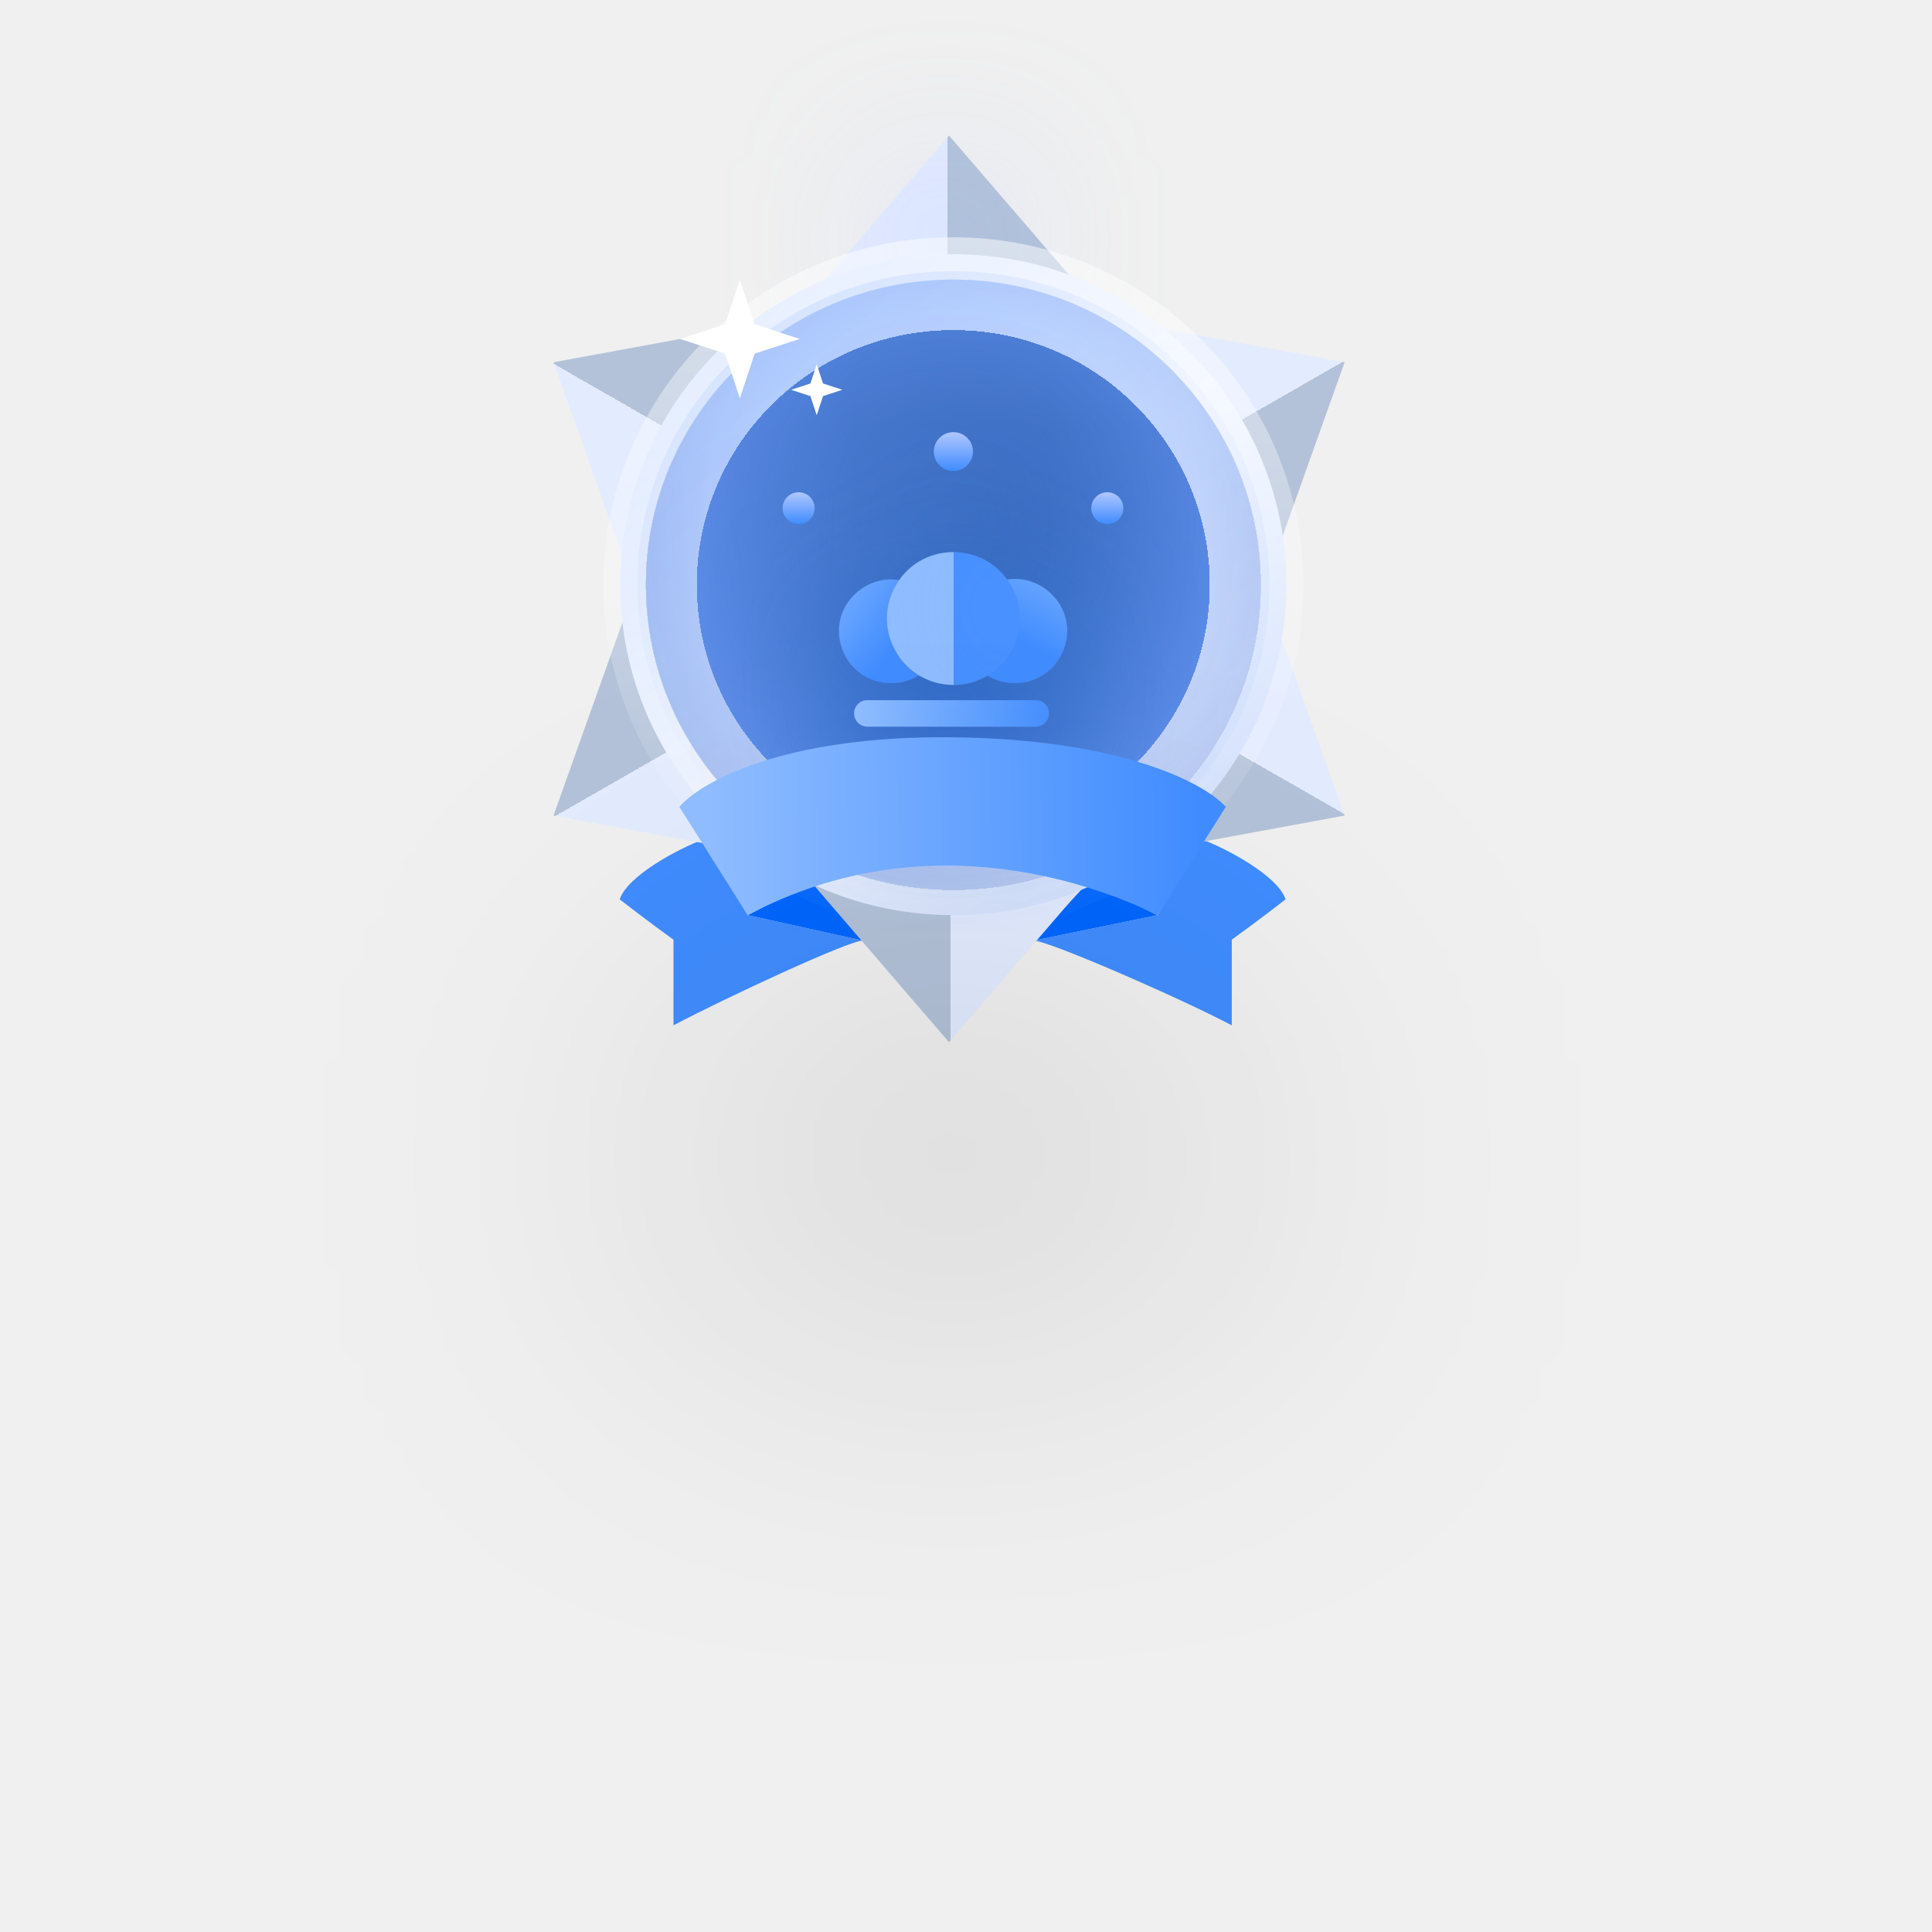
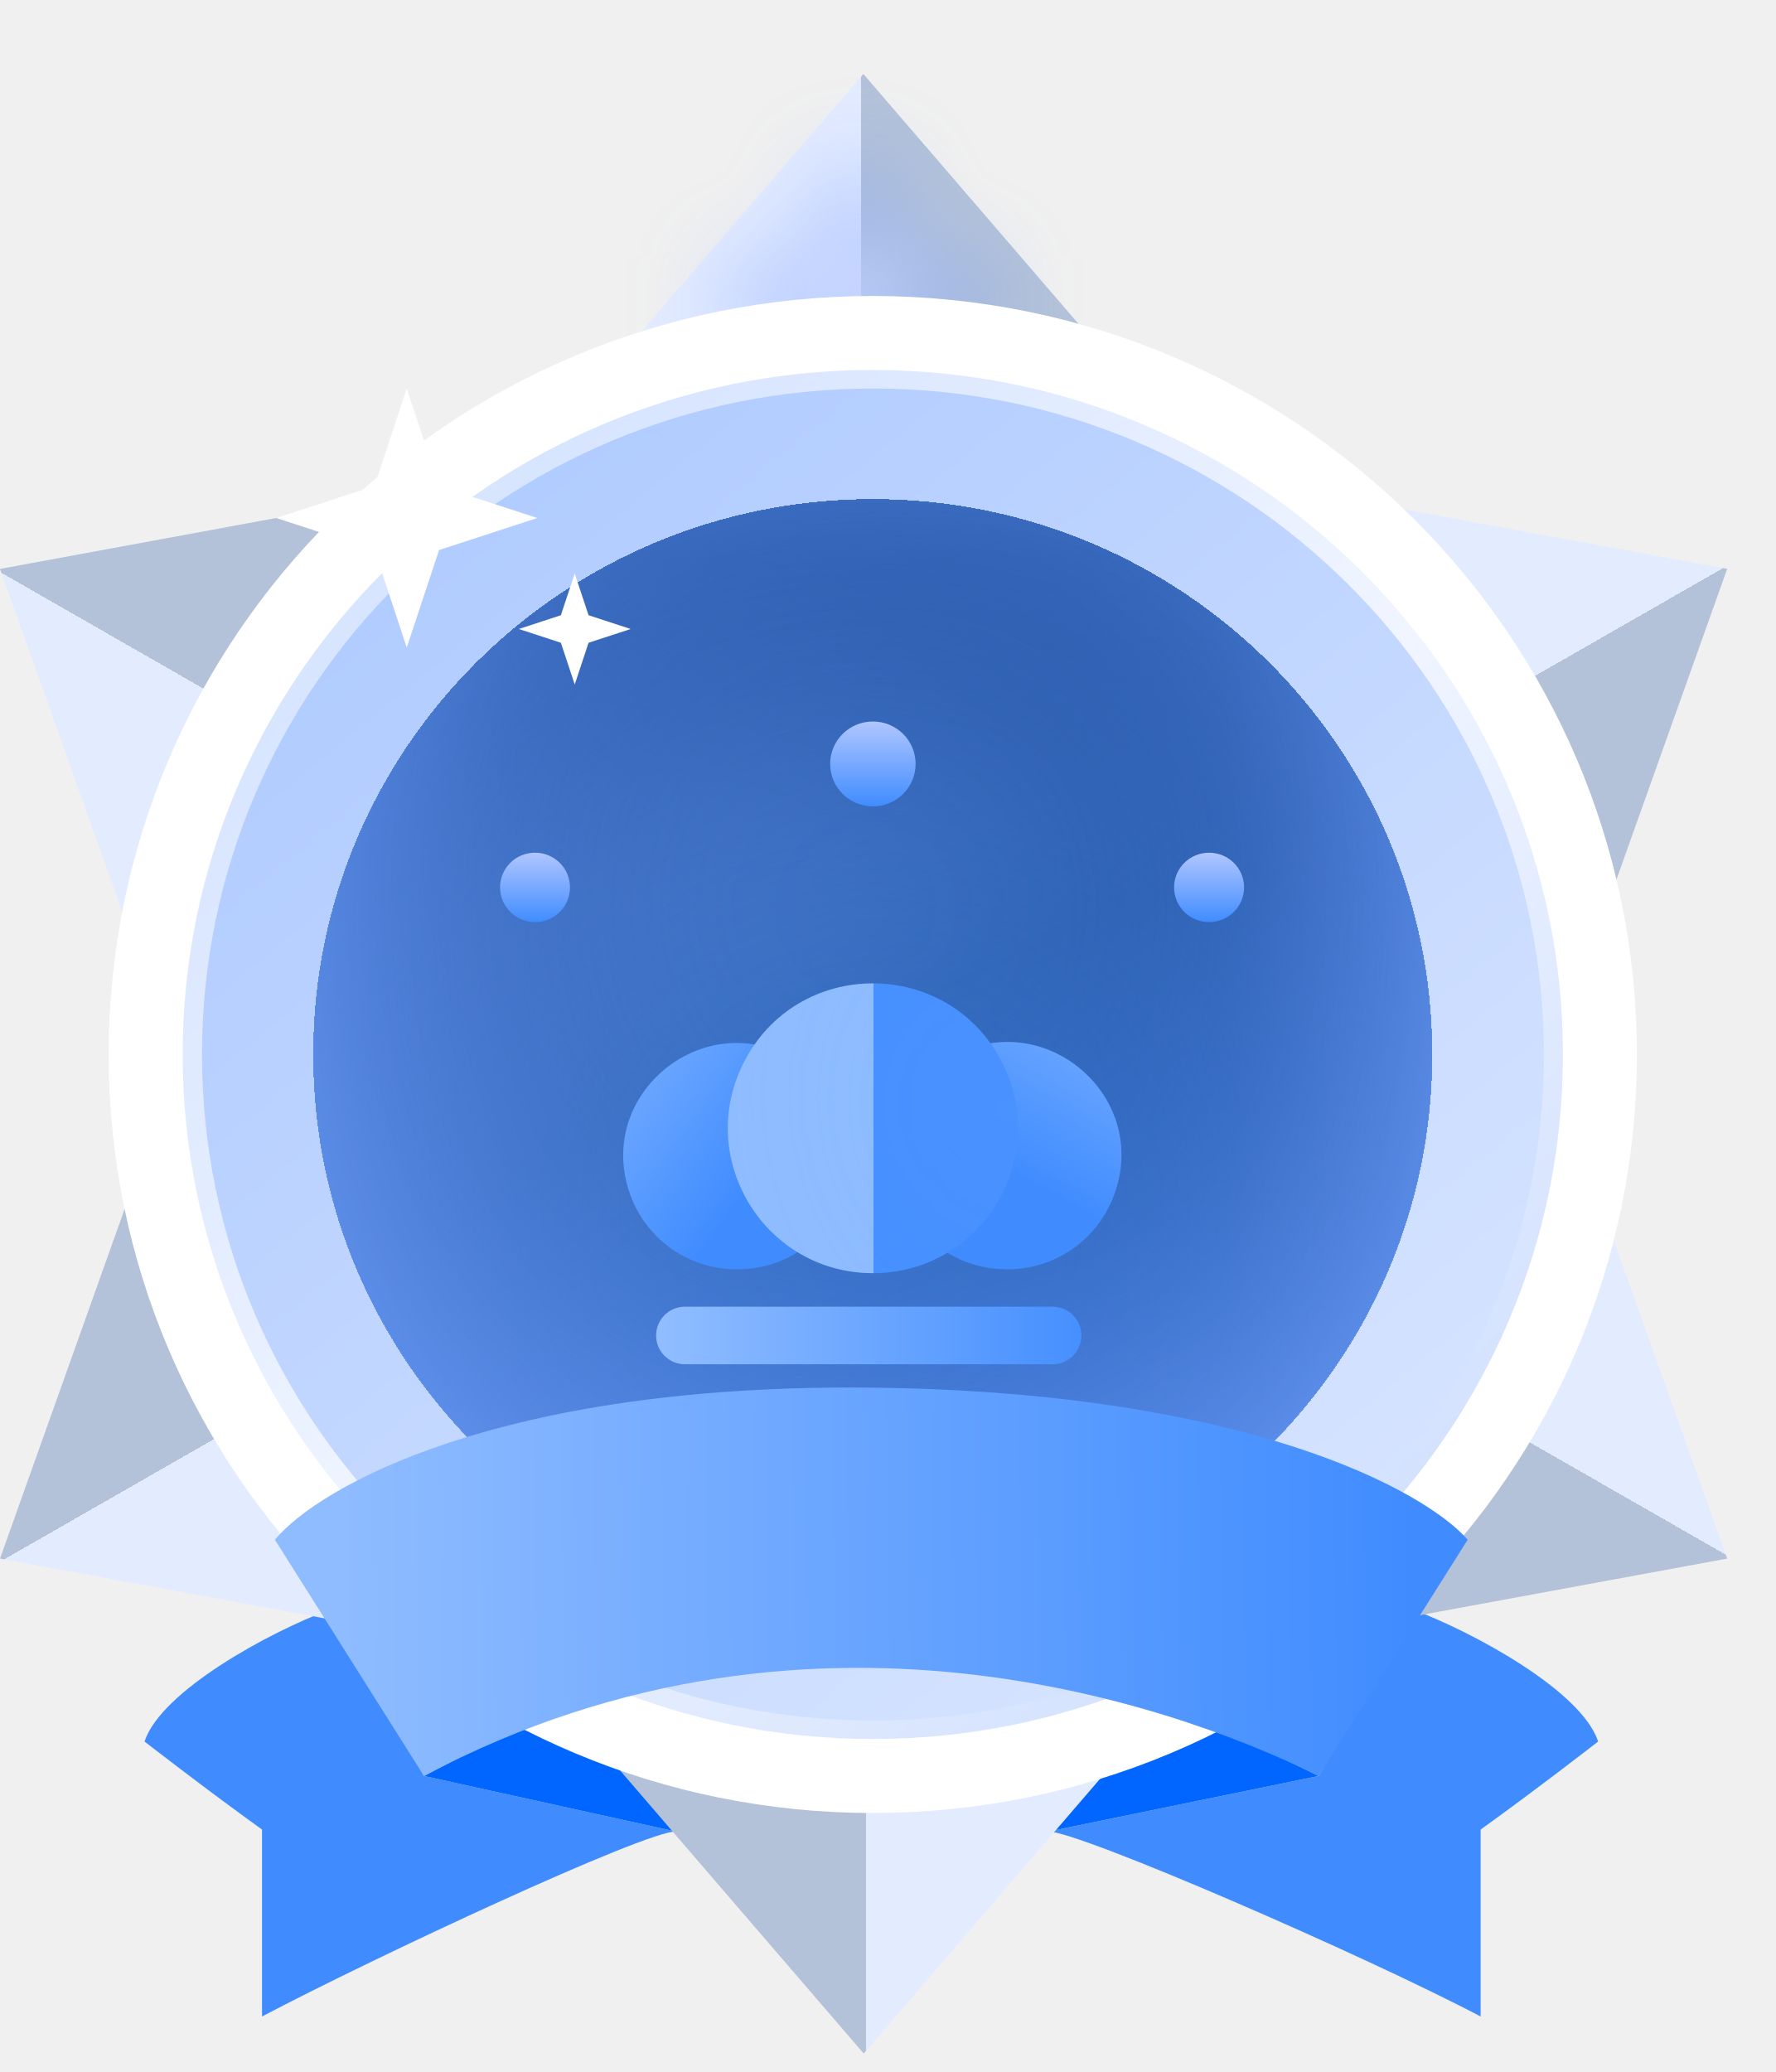
- <svg xmlns="http://www.w3.org/2000/svg" width="57" height="57" viewBox="0 0 57 57" fill="none">
-   <path d="M18.282 26.534C18.508 25.85 19.974 25.053 20.788 24.75L22.06 27L25.461 27.75C25.037 27.75 21.431 29.428 19.87 30.25V27.724C19.095 27.167 18.282 26.534 18.282 26.534Z" fill="#408CFF" />
-   <path d="M37.929 26.534C37.703 25.85 36.237 25.053 35.423 24.75L34.151 27L30.498 27.75C30.922 27.75 34.78 29.428 36.341 30.25V27.724C37.116 27.167 37.929 26.534 37.929 26.534Z" fill="#408CFF" />
-   <path d="M23.949 26L25.46 27.75L22.06 27L23.949 26Z" fill="#0066FF" />
-   <path d="M32.135 26L30.498 27.75L34.15 27L32.135 26Z" fill="#0066FF" />
-   <path d="M28 4L32.035 8.687H23.964L28 4Z" fill="url(#paint0_linear_565_4024)" />
-   <path d="M28 30.75L23.965 26.062L32.036 26.062L28 30.75Z" fill="url(#paint1_linear_565_4024)" />
-   <g filter="url(#filter0_f_565_4024)">
-     <path d="M27.889 5.2L28.357 6.611L29.778 7.075L28.357 7.539L27.889 8.95L27.422 7.539L26 7.075L27.422 6.611L27.889 5.2Z" fill="white" />
-     <path d="M27.889 5.518L28.262 6.643L28.277 6.691L28.326 6.706L29.456 7.075L28.326 7.444L28.277 7.46L28.262 7.508L27.889 8.632L27.517 7.508L27.501 7.46L27.453 7.444L26.322 7.075L27.453 6.706L27.501 6.691L27.517 6.643L27.889 5.518Z" stroke="#3E74FF" stroke-width="0.2" />
+ <svg xmlns="http://www.w3.org/2000/svg" width="24" height="28" viewBox="0 0 24 28" fill="none">
+   <path d="M1.953 23.534C2.179 22.849 3.645 22.053 4.459 21.75L5.731 24L9.132 24.75C8.708 24.75 5.102 26.428 3.541 27.25V24.724C2.766 24.166 1.953 23.534 1.953 23.534Z" fill="#408CFF" />
+   <path d="M21.598 23.534C21.373 22.849 19.907 22.053 19.092 21.75L17.82 24L14.168 24.75C14.591 24.75 18.449 26.428 20.01 27.25V24.724C20.786 24.166 21.598 23.534 21.598 23.534Z" fill="#408CFF" />
+   <path d="M7.619 23L9.131 24.75L5.73 24L7.619 23Z" fill="#0066FF" />
+   <path d="M15.805 23L14.168 24.75L17.82 24L15.805 23Z" fill="#0066FF" />
+   <path d="M11.668 1L15.704 5.687H7.633L11.668 1Z" fill="url(#paint0_linear_536_620)" />
+   <path d="M11.672 27.75L7.637 23.062H15.707L11.672 27.75Z" fill="url(#paint1_linear_536_620)" />
+   <g filter="url(#filter0_f_536_620)">
+     <path d="M11.561 2.2L12.028 3.611L13.45 4.075L12.028 4.539L11.561 5.95L11.093 4.539L9.672 4.075L11.093 3.611L11.561 2.2Z" fill="white" />
+     <path d="M11.563 2.518L11.935 3.642L11.951 3.69L11.999 3.706L13.13 4.075L11.999 4.444L11.951 4.459L11.935 4.507L11.563 5.632L11.19 4.507L11.174 4.459L11.126 4.444L9.996 4.075L11.126 3.706L11.174 3.69L11.19 3.642L11.563 2.518Z" stroke="#3E74FF" stroke-width="0.2" />
  </g>
-   <path d="M39.67 24.062L33.563 25.187L37.598 18.25L39.67 24.062Z" fill="url(#paint2_linear_565_4024)" />
-   <path d="M16.33 10.688L22.437 9.563L18.402 16.5L16.33 10.688Z" fill="url(#paint3_linear_565_4024)" />
-   <path d="M39.67 10.687L37.597 16.5L33.562 9.562L39.67 10.687Z" fill="url(#paint4_linear_565_4024)" />
-   <path d="M16.33 24.062L18.403 18.25L22.438 25.187L16.33 24.062Z" fill="url(#paint5_linear_565_4024)" />
-   <path d="M37.952 17.25C37.952 22.631 33.556 27 28.126 27C22.695 27 18.299 22.631 18.299 17.25C18.299 11.869 22.695 7.5 28.126 7.5C33.556 7.5 37.952 11.869 37.952 17.25Z" fill="url(#paint6_linear_565_4024)" stroke="url(#paint7_linear_565_4024)" />
-   <g filter="url(#filter1_i_565_4024)">
-     <ellipse cx="28.126" cy="17.25" rx="9.067" ry="9" fill="url(#paint8_linear_565_4024)" />
+   <path d="M23.342 21.062L17.234 22.187L21.27 15.25L23.342 21.062Z" fill="url(#paint2_linear_536_620)" />
+   <path d="M0 7.688L6.108 6.562L2.072 13.5L0 7.688Z" fill="url(#paint3_linear_536_620)" />
+   <path d="M23.342 7.687L21.27 13.5L17.234 6.562L23.342 7.687Z" fill="url(#paint4_linear_536_620)" />
+   <path d="M0 21.062L2.072 15.25L6.108 22.187L0 21.062Z" fill="url(#paint5_linear_536_620)" />
+   <path d="M21.622 14.25C21.622 19.631 17.226 24 11.796 24C6.365 24 1.969 19.631 1.969 14.25C1.969 8.869 6.365 4.5 11.796 4.5C17.226 4.5 21.622 8.869 21.622 14.25Z" fill="url(#paint6_linear_536_620)" stroke="white" />
+   <path d="M11.798 23.25C16.806 23.25 20.865 19.22 20.865 14.25C20.865 9.279 16.806 5.25 11.798 5.25C6.79 5.25 2.73 9.279 2.73 14.25C2.73 19.22 6.79 23.25 11.798 23.25Z" fill="url(#paint7_linear_536_620)" />
+   <g filter="url(#filter1_ii_536_620)">
+     <path d="M11.794 21.75C15.968 21.75 19.351 18.392 19.351 14.25C19.351 10.108 15.968 6.75 11.794 6.75C7.621 6.75 4.238 10.108 4.238 14.25C4.238 18.392 7.621 21.75 11.794 21.75Z" fill="url(#paint8_linear_536_620)" />
  </g>
-   <g filter="url(#filter2_ii_565_4024)">
-     <ellipse cx="28.125" cy="17.25" rx="7.556" ry="7.5" fill="url(#paint9_linear_565_4024)" />
+   <path d="M8.523 16.16C8.01 14.782 9.551 13.547 10.784 14.347C12.059 15.175 11.473 17.153 9.953 17.153C9.316 17.153 8.745 16.757 8.523 16.16Z" fill="url(#paint9_linear_536_620)" />
+   <path d="M15.052 16.161C15.573 14.78 14.033 13.533 12.791 14.329C11.501 15.156 12.087 17.153 13.618 17.153C14.256 17.153 14.827 16.758 15.052 16.161Z" fill="url(#paint10_linear_536_620)" />
+   <path d="M10.038 14.386C10.754 12.923 12.839 12.923 13.556 14.386C14.193 15.687 13.245 17.205 11.797 17.205C10.348 17.205 9.401 15.687 10.038 14.386Z" fill="url(#paint11_linear_536_620)" />
+   <mask id="mask0_536_620" style="mask-type:alpha" maskUnits="userSpaceOnUse" x="9" y="13" width="5" height="5">
+     <path d="M10.038 14.386C10.754 12.923 12.839 12.923 13.556 14.386C14.193 15.687 13.245 17.205 11.797 17.205C10.348 17.205 9.401 15.687 10.038 14.386Z" fill="url(#paint12_linear_536_620)" />
+   </mask>
+   <g mask="url(#mask0_536_620)">
+     <g filter="url(#filter2_f_536_620)">
+       <path d="M12.755 15.175C13.126 16.952 13.818 18.313 14.301 18.213C14.783 18.114 14.874 16.593 14.503 14.816C14.133 13.038 13.441 11.678 12.958 11.777C12.476 11.876 12.385 13.397 12.755 15.175Z" fill="#7BB0FF" />
+     </g>
  </g>
-   <g filter="url(#filter3_d_565_4024)">
-     <path d="M24.853 19.16C24.34 17.782 25.881 16.547 27.114 17.347C28.388 18.174 27.802 20.153 26.283 20.153C25.645 20.153 25.075 19.757 24.853 19.16Z" fill="url(#paint10_linear_565_4024)" />
-     <path d="M31.382 19.161C31.902 17.78 30.363 16.533 29.12 17.329C27.831 18.156 28.416 20.153 29.947 20.153C30.585 20.153 31.157 19.758 31.382 19.161Z" fill="url(#paint11_linear_565_4024)" />
-     <path d="M26.368 17.386C27.085 15.923 29.17 15.923 29.886 17.386C30.523 18.687 29.576 20.205 28.127 20.205C26.679 20.205 25.732 18.687 26.368 17.386Z" fill="url(#paint12_linear_565_4024)" />
-     <mask id="mask0_565_4024" style="mask-type:alpha" maskUnits="userSpaceOnUse" x="26" y="16" width="5" height="5">
-       <path d="M26.368 17.387C27.085 15.923 29.17 15.923 29.886 17.387C30.523 18.688 29.576 20.206 28.127 20.206C26.679 20.206 25.732 18.688 26.368 17.387Z" fill="url(#paint13_linear_565_4024)" />
-     </mask>
-     <g mask="url(#mask0_565_4024)">
-       <g filter="url(#filter4_f_565_4024)">
-         <ellipse cx="3.288" cy="0.892" rx="3.288" ry="0.892" transform="matrix(0.204188 0.978932 -0.979534 0.201279 30.1631 14.5977)" fill="#7BB0FF" />
-       </g>
-     </g>
-     <ellipse cx="28.128" cy="13.323" rx="0.578" ry="0.573" fill="url(#paint14_linear_565_4024)" />
-     <ellipse cx="23.562" cy="14.992" rx="0.473" ry="0.469" fill="url(#paint15_linear_565_4024)" />
-     <ellipse cx="32.669" cy="14.992" rx="0.473" ry="0.469" fill="url(#paint16_linear_565_4024)" />
-     <rect x="25.199" y="20.658" width="5.747" height="0.778" rx="0.389" fill="url(#paint17_linear_565_4024)" />
-   </g>
-   <path d="M24.096 10.75L24.282 11.314L24.851 11.5L24.282 11.686L24.096 12.25L23.909 11.686L23.34 11.5L23.909 11.314L24.096 10.75Z" fill="white" />
-   <path d="M21.828 8.25L22.265 9.567L23.592 10L22.265 10.433L21.828 11.75L21.392 10.433L20.065 10L21.392 9.567L21.828 8.25Z" fill="white" />
-   <g filter="url(#filter5_d_565_4024)">
-     <path d="M20.045 23.807L22.06 27C27.475 24.125 32.639 26.25 34.15 27L36.165 23.807C35.589 23.146 33.174 21.811 28.125 21.752C23.076 21.693 20.634 23.098 20.045 23.807Z" fill="url(#paint18_linear_565_4024)" />
-   </g>
+   <path d="M11.797 10.897C12.116 10.897 12.374 10.64 12.374 10.323C12.374 10.007 12.116 9.75 11.797 9.75C11.477 9.75 11.219 10.007 11.219 10.323C11.219 10.64 11.477 10.897 11.797 10.897Z" fill="url(#paint13_linear_536_620)" />
+   <path d="M7.231 12.461C7.492 12.461 7.703 12.251 7.703 11.992C7.703 11.732 7.492 11.523 7.231 11.523C6.969 11.523 6.758 11.732 6.758 11.992C6.758 12.251 6.969 12.461 7.231 12.461Z" fill="url(#paint14_linear_536_620)" />
+   <path d="M16.34 12.461C16.601 12.461 16.813 12.251 16.813 11.992C16.813 11.732 16.601 11.523 16.34 11.523C16.079 11.523 15.867 11.732 15.867 11.992C15.867 12.251 16.079 12.461 16.34 12.461Z" fill="url(#paint15_linear_536_620)" />
+   <path d="M14.225 17.658H9.256C9.041 17.658 8.867 17.832 8.867 18.047C8.867 18.262 9.041 18.436 9.256 18.436H14.225C14.44 18.436 14.614 18.262 14.614 18.047C14.614 17.832 14.44 17.658 14.225 17.658Z" fill="url(#paint16_linear_536_620)" />
+   <path d="M7.767 7.75L7.954 8.314L8.523 8.5L7.954 8.686L7.767 9.25L7.58 8.686L7.012 8.5L7.58 8.314L7.767 7.75Z" fill="white" />
+   <path d="M5.497 5.25L5.934 6.567L7.261 7L5.934 7.433L5.497 8.75L5.061 7.433L3.734 7L5.061 6.567L5.497 5.25Z" fill="white" />
+   <path d="M3.715 20.807L5.73 24C11.145 21.125 16.308 23.25 17.82 24L19.835 20.807C19.259 20.146 16.844 18.81 11.795 18.752C6.746 18.693 4.304 20.097 3.715 20.807Z" fill="url(#paint17_linear_536_620)" />
  <defs>
-     <filter id="filter0_f_565_4024" x="21" y="0.2" width="13.778" height="13.75" filterUnits="userSpaceOnUse" color-interpolation-filters="sRGB">
+     <filter id="filter0_f_536_620" x="8.372" y="0.9" width="6.381" height="6.35" filterUnits="userSpaceOnUse" color-interpolation-filters="sRGB">
      <feFlood flood-opacity="0" result="BackgroundImageFix" />
      <feBlend mode="normal" in="SourceGraphic" in2="BackgroundImageFix" result="shape" />
-       <feGaussianBlur stdDeviation="2.5" result="effect1_foregroundBlur_565_4024" />
+       <feGaussianBlur stdDeviation="0.65" result="effect1_foregroundBlur_536_620" />
    </filter>
-     <filter id="filter1_i_565_4024" x="19.059" y="6.25" width="18.135" height="20" filterUnits="userSpaceOnUse" color-interpolation-filters="sRGB">
-       <feFlood flood-opacity="0" result="BackgroundImageFix" />
-       <feBlend mode="normal" in="SourceGraphic" in2="BackgroundImageFix" result="shape" />
-       <feColorMatrix in="SourceAlpha" type="matrix" values="0 0 0 0 0 0 0 0 0 0 0 0 0 0 0 0 0 0 127 0" result="hardAlpha" />
-       <feOffset dy="-2" />
-       <feGaussianBlur stdDeviation="2" />
-       <feComposite in2="hardAlpha" operator="arithmetic" k2="-1" k3="1" />
-       <feColorMatrix type="matrix" values="0 0 0 0 0 0 0 0 0 0.173 0 0 0 0 0.617 0 0 0 0.15 0" />
-       <feBlend mode="normal" in2="shape" result="effect1_innerShadow_565_4024" />
-     </filter>
-     <filter id="filter2_ii_565_4024" x="20.569" y="7.75" width="15.112" height="19" filterUnits="userSpaceOnUse" color-interpolation-filters="sRGB">
+     <filter id="filter1_ii_536_620" x="4.238" y="4.75" width="15.113" height="19" filterUnits="userSpaceOnUse" color-interpolation-filters="sRGB">
      <feFlood flood-opacity="0" result="BackgroundImageFix" />
      <feBlend mode="normal" in="SourceGraphic" in2="BackgroundImageFix" result="shape" />
      <feColorMatrix in="SourceAlpha" type="matrix" values="0 0 0 0 0 0 0 0 0 0 0 0 0 0 0 0 0 0 127 0" result="hardAlpha" />
      <feOffset dy="2" />
      <feGaussianBlur stdDeviation="5" />
      <feComposite in2="hardAlpha" operator="arithmetic" k2="-1" k3="1" />
      <feColorMatrix type="matrix" values="0 0 0 0 0 0 0 0 0 0.193 0 0 0 0 0.487 0 0 0 1 0" />
-       <feBlend mode="normal" in2="shape" result="effect1_innerShadow_565_4024" />
+       <feBlend mode="normal" in2="shape" result="effect1_innerShadow_536_620" />
      <feColorMatrix in="SourceAlpha" type="matrix" values="0 0 0 0 0 0 0 0 0 0 0 0 0 0 0 0 0 0 127 0" result="hardAlpha" />
      <feOffset dy="-2" />
      <feGaussianBlur stdDeviation="5" />
      <feComposite in2="hardAlpha" operator="arithmetic" k2="-1" k3="1" />
      <feColorMatrix type="matrix" values="0 0 0 0 0.438 0 0 0 0 0.629 0 0 0 0 1 0 0 0 1 0" />
-       <feBlend mode="normal" in2="effect1_innerShadow_565_4024" result="effect2_innerShadow_565_4024" />
+       <feBlend mode="normal" in2="effect1_innerShadow_536_620" result="effect2_innerShadow_536_620" />
    </filter>
-     <filter id="filter3_d_565_4024" x="19.089" y="10.75" width="18.053" height="16.686" filterUnits="userSpaceOnUse" color-interpolation-filters="sRGB">
-       <feFlood flood-opacity="0" result="BackgroundImageFix" />
-       <feColorMatrix in="SourceAlpha" type="matrix" values="0 0 0 0 0 0 0 0 0 0 0 0 0 0 0 0 0 0 127 0" result="hardAlpha" />
-       <feOffset dy="2" />
-       <feGaussianBlur stdDeviation="2" />
-       <feComposite in2="hardAlpha" operator="out" />
-       <feColorMatrix type="matrix" values="0 0 0 0 0.112 0 0 0 0 0.364 0 0 0 0 0.746 0 0 0 0.68 0" />
-       <feBlend mode="normal" in2="BackgroundImageFix" result="effect1_dropShadow_565_4024" />
-       <feBlend mode="normal" in="SourceGraphic" in2="effect1_dropShadow_565_4024" result="shape" />
-     </filter>
-     <filter id="filter4_f_565_4024" x="22.858" y="8.772" width="14.204" height="18.447" filterUnits="userSpaceOnUse" color-interpolation-filters="sRGB">
+     <filter id="filter2_f_536_620" x="6.527" y="5.772" width="14.203" height="18.447" filterUnits="userSpaceOnUse" color-interpolation-filters="sRGB">
      <feFlood flood-opacity="0" result="BackgroundImageFix" />
      <feBlend mode="normal" in="SourceGraphic" in2="BackgroundImageFix" result="shape" />
-       <feGaussianBlur stdDeviation="3" result="effect1_foregroundBlur_565_4024" />
+       <feGaussianBlur stdDeviation="3" result="effect1_foregroundBlur_536_620" />
    </filter>
-     <filter id="filter5_d_565_4024" x="0.045" y="11.75" width="56.12" height="45.25" filterUnits="userSpaceOnUse" color-interpolation-filters="sRGB">
-       <feFlood flood-opacity="0" result="BackgroundImageFix" />
-       <feColorMatrix in="SourceAlpha" type="matrix" values="0 0 0 0 0 0 0 0 0 0 0 0 0 0 0 0 0 0 127 0" result="hardAlpha" />
-       <feOffset dy="10" />
-       <feGaussianBlur stdDeviation="10" />
-       <feComposite in2="hardAlpha" operator="out" />
-       <feColorMatrix type="matrix" values="0 0 0 0 0 0 0 0 0 0 0 0 0 0 0 0 0 0 0.3 0" />
-       <feBlend mode="normal" in2="BackgroundImageFix" result="effect1_dropShadow_565_4024" />
-       <feBlend mode="normal" in="SourceGraphic" in2="effect1_dropShadow_565_4024" result="shape" />
-     </filter>
-     <linearGradient id="paint0_linear_565_4024" x1="26.322" y1="5.875" x2="29.677" y2="5.875" gradientUnits="userSpaceOnUse">
+     <linearGradient id="paint0_linear_536_620" x1="9.991" y1="2.875" x2="13.346" y2="2.875" gradientUnits="userSpaceOnUse">
      <stop offset="0.489" stop-color="#E3EBFF" />
      <stop offset="0.489" stop-color="#D1E5EE" />
      <stop offset="0.489" stop-color="#B3C2D9" />
    </linearGradient>
-     <linearGradient id="paint1_linear_565_4024" x1="29.678" y1="28.875" x2="26.323" y2="28.875" gradientUnits="userSpaceOnUse">
+     <linearGradient id="paint1_linear_536_620" x1="13.35" y1="25.875" x2="9.995" y2="25.875" gradientUnits="userSpaceOnUse">
      <stop offset="0.489" stop-color="#E3EBFF" />
      <stop offset="0.489" stop-color="#D1E5EE" />
      <stop offset="0.489" stop-color="#B3C2D9" />
    </linearGradient>
-     <linearGradient id="paint2_linear_565_4024" x1="38.873" y1="21.683" x2="37.214" y2="24.578" gradientUnits="userSpaceOnUse">
+     <linearGradient id="paint2_linear_536_620" x1="22.545" y1="18.683" x2="20.886" y2="21.578" gradientUnits="userSpaceOnUse">
      <stop offset="0.489" stop-color="#E3EBFF" />
      <stop offset="0.489" stop-color="#D1E5EE" />
      <stop offset="0.489" stop-color="#B3C2D9" />
    </linearGradient>
-     <linearGradient id="paint3_linear_565_4024" x1="17.127" y1="13.067" x2="18.786" y2="10.172" gradientUnits="userSpaceOnUse">
+     <linearGradient id="paint3_linear_536_620" x1="0.797" y1="10.067" x2="2.456" y2="7.172" gradientUnits="userSpaceOnUse">
      <stop offset="0.489" stop-color="#E3EBFF" />
      <stop offset="0.489" stop-color="#D1E5EE" />
      <stop offset="0.489" stop-color="#B3C2D9" />
    </linearGradient>
-     <linearGradient id="paint4_linear_565_4024" x1="37.195" y1="10.183" x2="38.854" y2="13.078" gradientUnits="userSpaceOnUse">
+     <linearGradient id="paint4_linear_536_620" x1="20.867" y1="7.183" x2="22.526" y2="10.078" gradientUnits="userSpaceOnUse">
      <stop offset="0.489" stop-color="#E3EBFF" />
      <stop offset="0.489" stop-color="#D1E5EE" />
      <stop offset="0.489" stop-color="#B3C2D9" />
    </linearGradient>
-     <linearGradient id="paint5_linear_565_4024" x1="18.805" y1="24.567" x2="17.146" y2="21.672" gradientUnits="userSpaceOnUse">
+     <linearGradient id="paint5_linear_536_620" x1="2.475" y1="21.567" x2="0.816" y2="18.672" gradientUnits="userSpaceOnUse">
      <stop offset="0.489" stop-color="#E3EBFF" />
      <stop offset="0.489" stop-color="#D1E5EE" />
      <stop offset="0.489" stop-color="#B3C2D9" />
    </linearGradient>
-     <linearGradient id="paint6_linear_565_4024" x1="21.506" y1="9.628" x2="35.161" y2="24.973" gradientUnits="userSpaceOnUse">
+     <linearGradient id="paint6_linear_536_620" x1="5.176" y1="6.628" x2="18.831" y2="21.973" gradientUnits="userSpaceOnUse">
      <stop stop-color="#D5E3FF" />
      <stop offset="0.521" stop-color="#F0F5FF" />
      <stop offset="1" stop-color="#D0DFFE" />
    </linearGradient>
-     <linearGradient id="paint7_linear_565_4024" x1="28.126" y1="7" x2="28.126" y2="27.5" gradientUnits="userSpaceOnUse">
-       <stop stop-color="white" stop-opacity="0.5" />
-       <stop offset="1" stop-color="white" stop-opacity="0" />
-     </linearGradient>
-     <linearGradient id="paint8_linear_565_4024" x1="22.333" y1="10.375" x2="33.816" y2="24.334" gradientUnits="userSpaceOnUse">
+     <linearGradient id="paint7_linear_536_620" x1="6.005" y1="7.375" x2="17.488" y2="21.334" gradientUnits="userSpaceOnUse">
      <stop stop-color="#B1CCFF" />
      <stop offset="1" stop-color="#D5E3FF" />
    </linearGradient>
-     <linearGradient id="paint9_linear_565_4024" x1="23.125" y1="11.073" x2="29.271" y2="24.784" gradientUnits="userSpaceOnUse">
+     <linearGradient id="paint8_linear_536_620" x1="6.794" y1="8.073" x2="12.94" y2="21.784" gradientUnits="userSpaceOnUse">
      <stop stop-color="#78A6FF" />
      <stop offset="0.484" stop-color="#376EC1" />
      <stop offset="1" stop-color="#1352B0" />
    </linearGradient>
-     <linearGradient id="paint10_linear_565_4024" x1="23.74" y1="16.347" x2="26.791" y2="18.583" gradientUnits="userSpaceOnUse">
+     <linearGradient id="paint9_linear_536_620" x1="7.41" y1="13.347" x2="10.461" y2="15.583" gradientUnits="userSpaceOnUse">
      <stop stop-color="#90BDFF" />
      <stop offset="1" stop-color="#408CFF" />
    </linearGradient>
-     <linearGradient id="paint11_linear_565_4024" x1="32.196" y1="15.702" x2="30.359" y2="19.034" gradientUnits="userSpaceOnUse">
+     <linearGradient id="paint10_linear_536_620" x1="15.867" y1="12.702" x2="14.029" y2="16.034" gradientUnits="userSpaceOnUse">
      <stop stop-color="#90BDFF" />
      <stop offset="1" stop-color="#408CFF" />
    </linearGradient>
-     <linearGradient id="paint12_linear_565_4024" x1="26.522" y1="17.094" x2="29.779" y2="17.094" gradientUnits="userSpaceOnUse">
+     <linearGradient id="paint11_linear_536_620" x1="10.191" y1="14.094" x2="13.448" y2="14.094" gradientUnits="userSpaceOnUse">
      <stop offset="0.497" stop-color="#90BDFF" />
      <stop offset="0.497" stop-color="#408CFF" />
    </linearGradient>
-     <linearGradient id="paint13_linear_565_4024" x1="26.522" y1="17.094" x2="29.779" y2="17.094" gradientUnits="userSpaceOnUse">
+     <linearGradient id="paint12_linear_536_620" x1="10.191" y1="14.094" x2="13.448" y2="14.094" gradientUnits="userSpaceOnUse">
      <stop offset="0.417" stop-color="#B1B0D8" />
      <stop offset="0.497" stop-color="#FFCC1D" />
    </linearGradient>
-     <linearGradient id="paint14_linear_565_4024" x1="28.128" y1="12.75" x2="28.128" y2="13.897" gradientUnits="userSpaceOnUse">
+     <linearGradient id="paint13_linear_536_620" x1="11.797" y1="9.75" x2="11.797" y2="10.897" gradientUnits="userSpaceOnUse">
      <stop stop-color="#B0C6FF" />
      <stop offset="1" stop-color="#408CFF" />
    </linearGradient>
-     <linearGradient id="paint15_linear_565_4024" x1="23.562" y1="14.523" x2="23.562" y2="15.461" gradientUnits="userSpaceOnUse">
+     <linearGradient id="paint14_linear_536_620" x1="7.231" y1="11.523" x2="7.231" y2="12.461" gradientUnits="userSpaceOnUse">
      <stop stop-color="#B0C6FF" />
      <stop offset="1" stop-color="#408CFF" />
    </linearGradient>
-     <linearGradient id="paint16_linear_565_4024" x1="32.669" y1="14.523" x2="32.669" y2="15.461" gradientUnits="userSpaceOnUse">
+     <linearGradient id="paint15_linear_536_620" x1="16.34" y1="11.523" x2="16.34" y2="12.461" gradientUnits="userSpaceOnUse">
      <stop stop-color="#B0C6FF" />
      <stop offset="1" stop-color="#408CFF" />
    </linearGradient>
-     <linearGradient id="paint17_linear_565_4024" x1="25.265" y1="21.047" x2="31.011" y2="21.047" gradientUnits="userSpaceOnUse">
+     <linearGradient id="paint16_linear_536_620" x1="8.932" y1="18.047" x2="14.679" y2="18.047" gradientUnits="userSpaceOnUse">
      <stop stop-color="#90BDFF" />
      <stop offset="1" stop-color="#458FFF" />
    </linearGradient>
-     <linearGradient id="paint18_linear_565_4024" x1="20.907" y1="24.785" x2="35.421" y2="24.623" gradientUnits="userSpaceOnUse">
+     <linearGradient id="paint17_linear_536_620" x1="4.577" y1="21.785" x2="19.091" y2="21.623" gradientUnits="userSpaceOnUse">
      <stop stop-color="#8FBCFF" />
      <stop offset="1" stop-color="#408CFF" />
    </linearGradient>
  </defs>
</svg>
